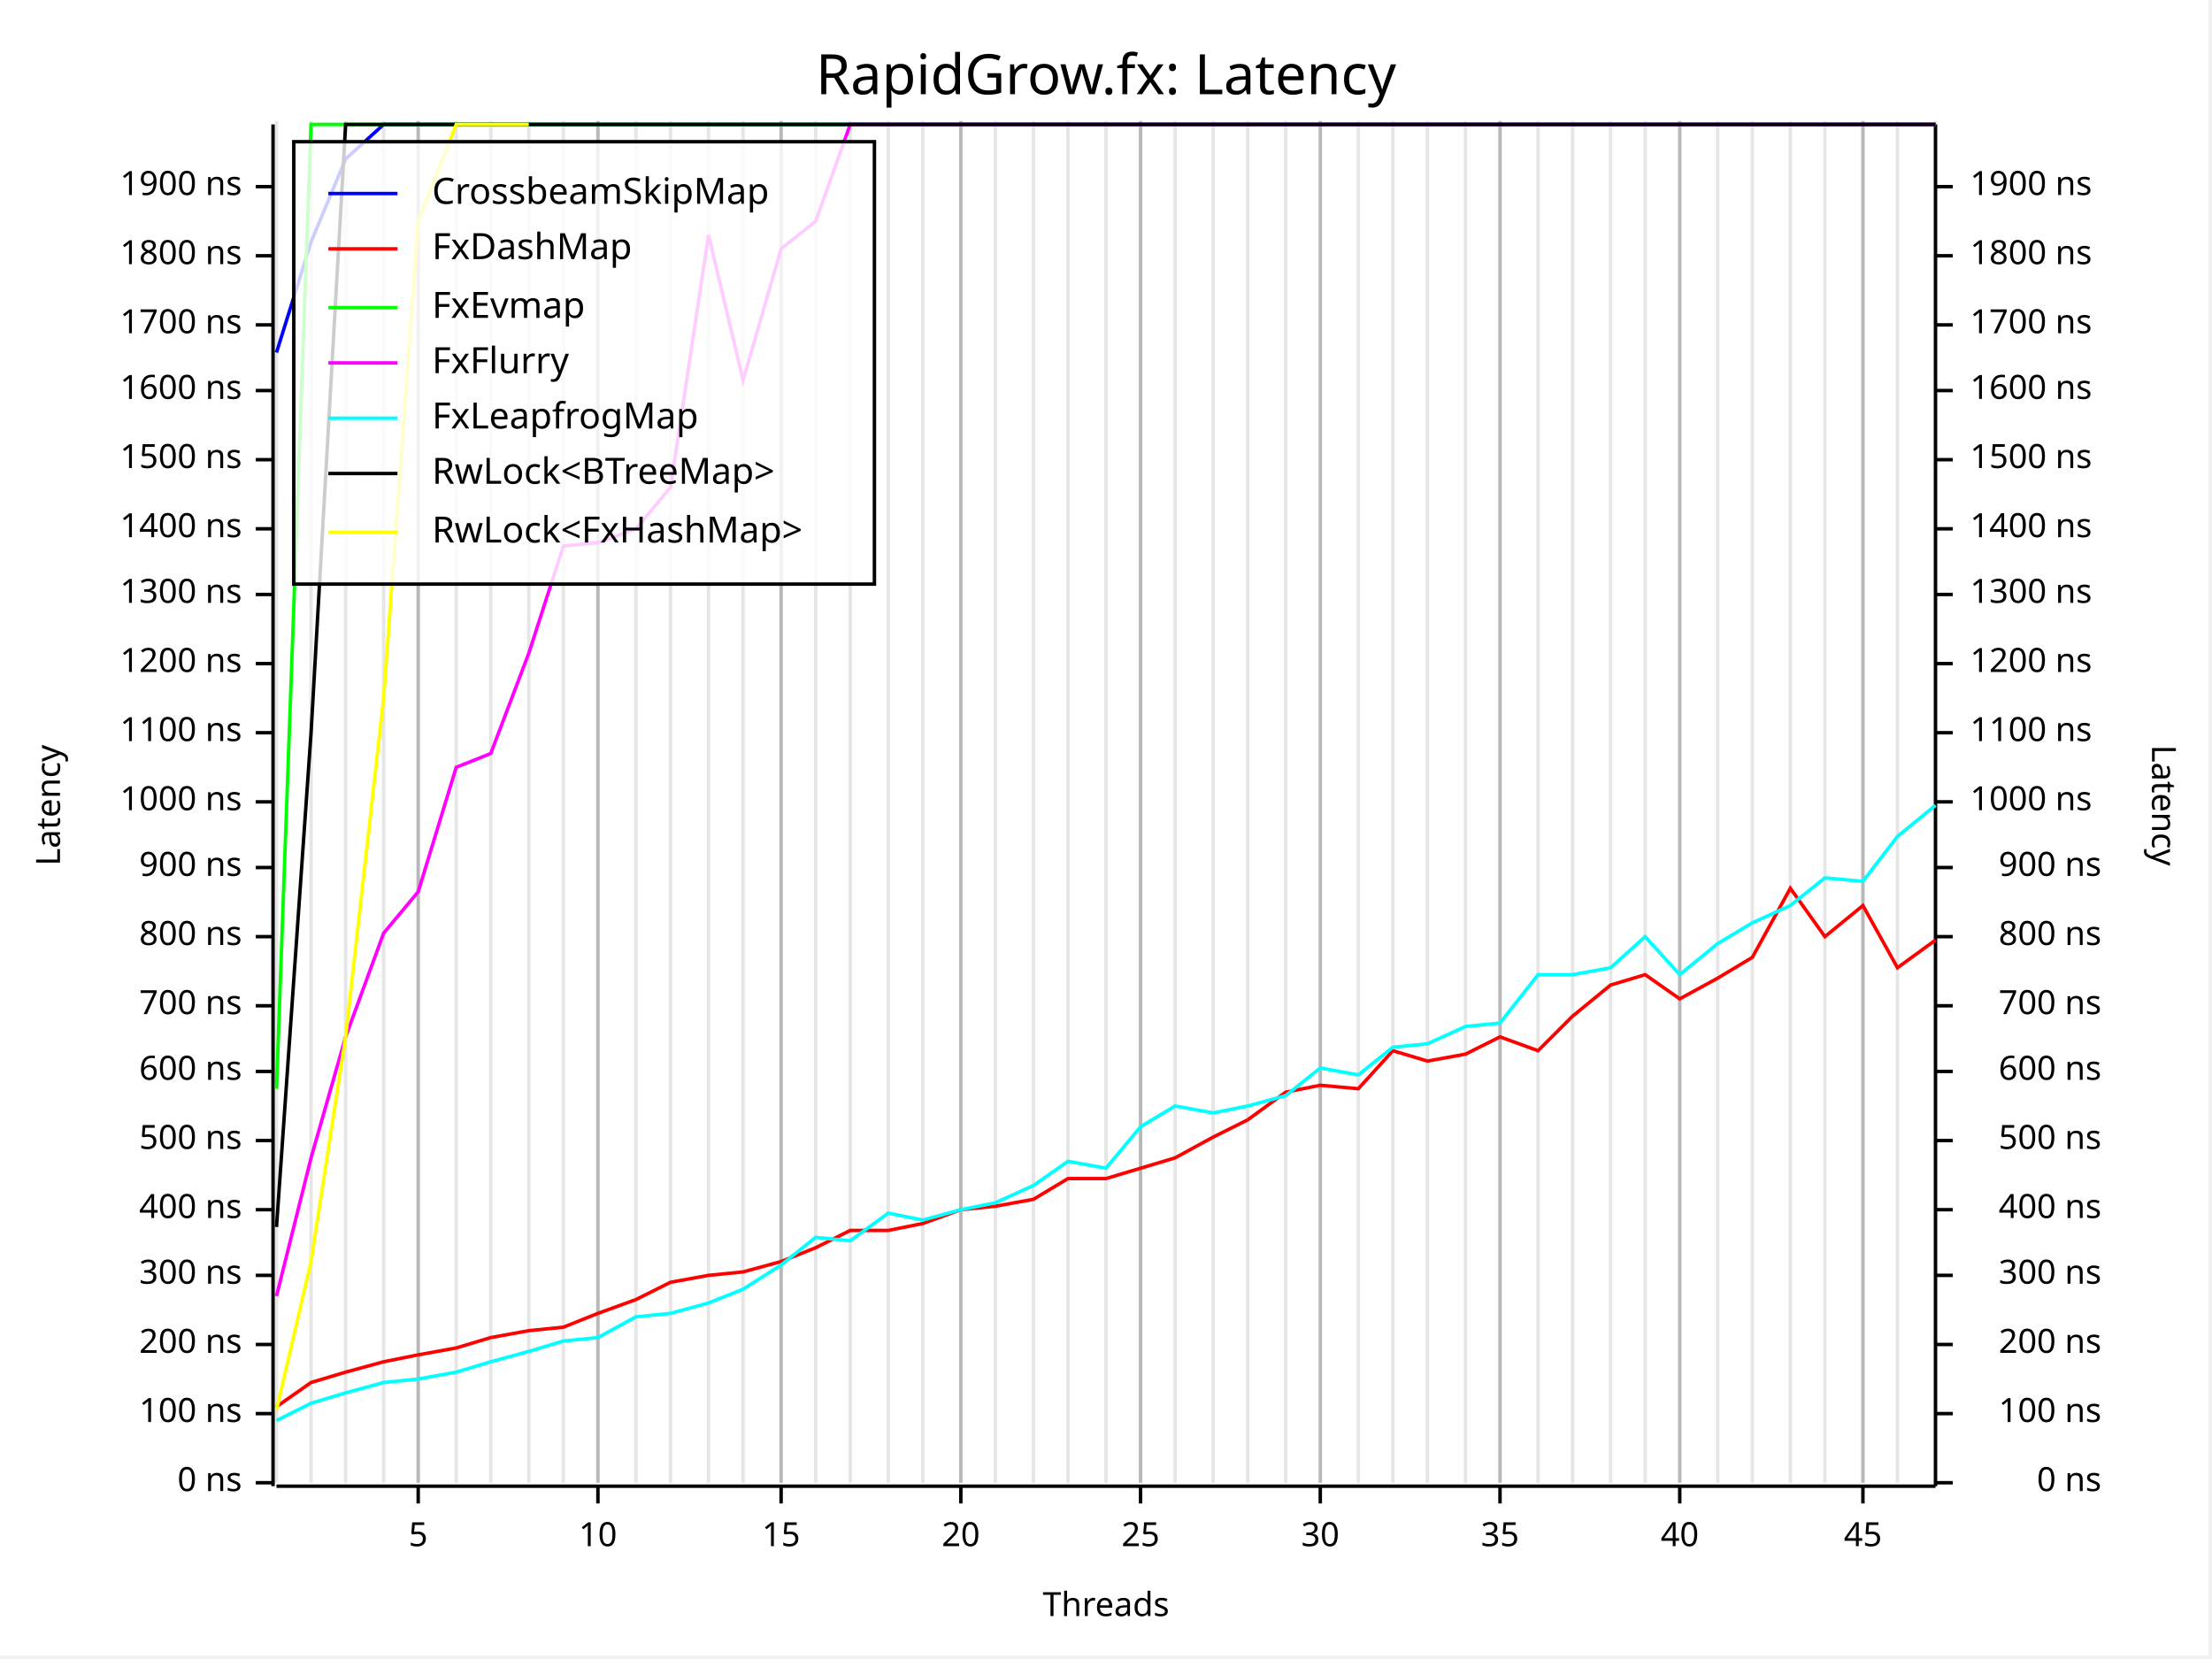
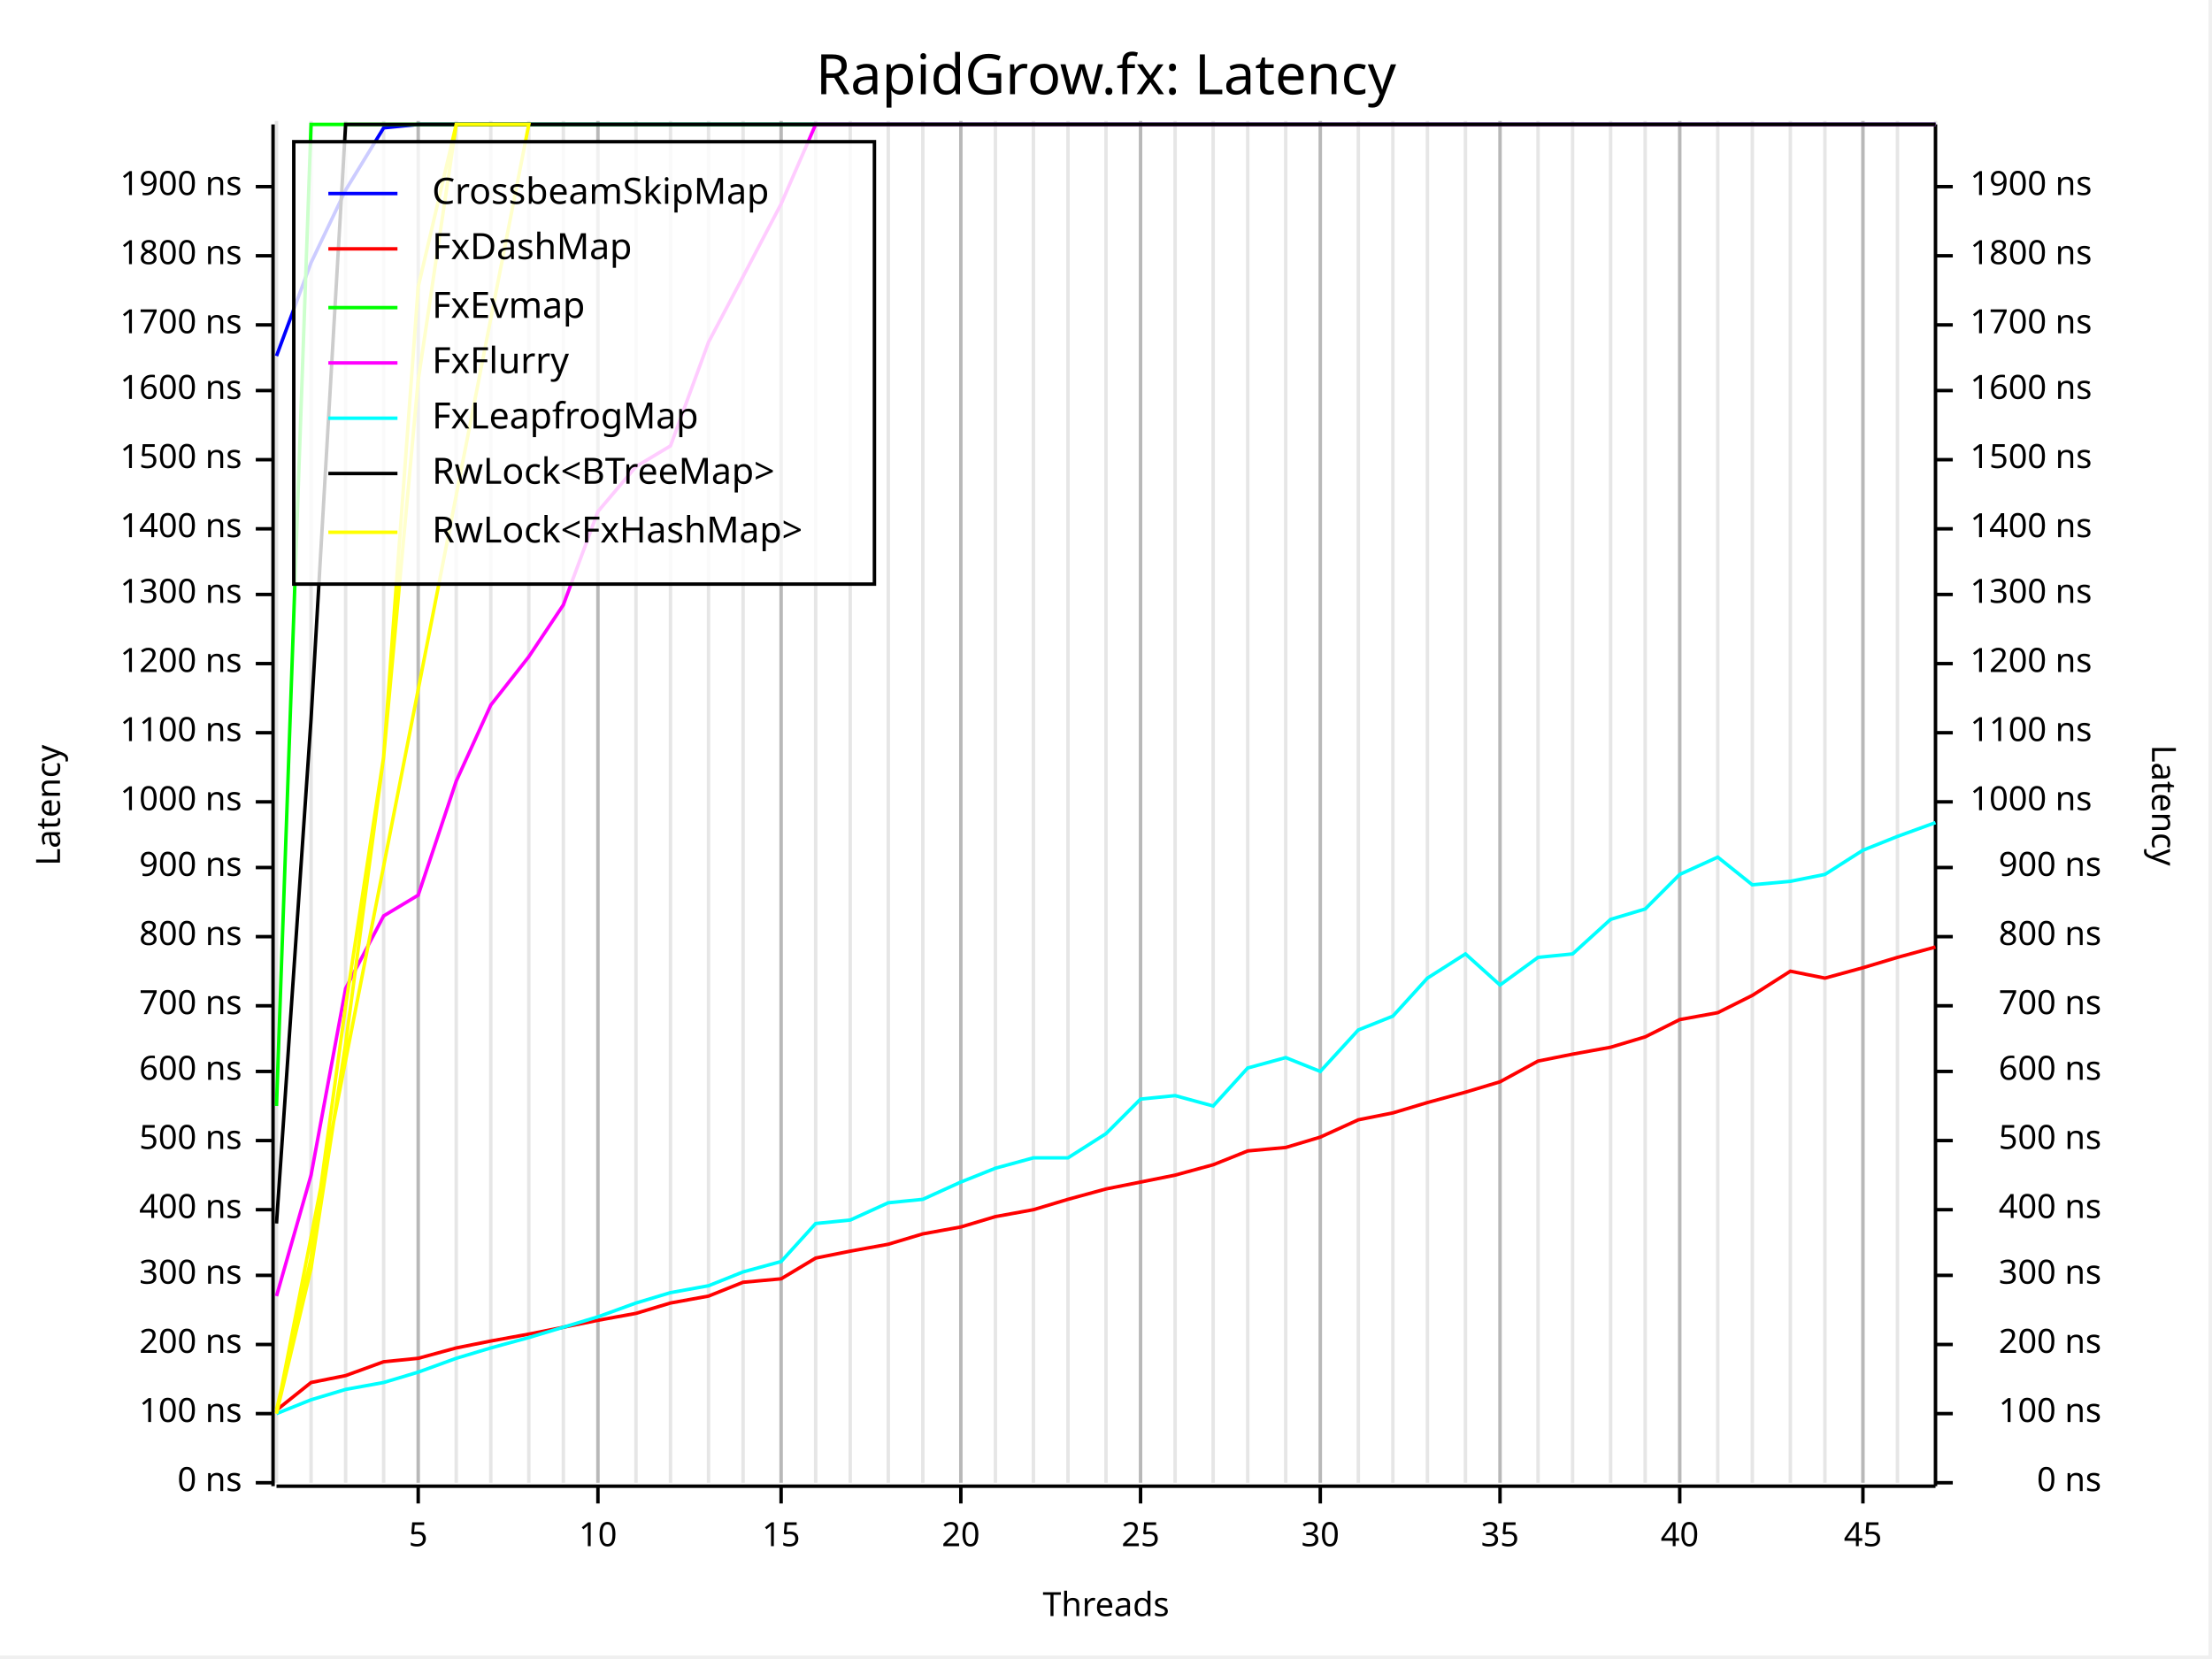
<svg xmlns="http://www.w3.org/2000/svg" width="640" height="480" viewBox="0 0 640 480">
  <rect x="0" y="0" width="639" height="479" opacity="1" fill="#FFFFFF" stroke="none" />
  <text x="320" y="15" dy="0.76em" text-anchor="middle" font-family="Fira Code" font-size="16.129" opacity="1" fill="#000000">
RapidGrow.fx: Latency
</text>
  <line opacity="0.1" stroke="#000000" stroke-width="1" x1="80" y1="429" x2="80" y2="35" />
  <line opacity="0.1" stroke="#000000" stroke-width="1" x1="90" y1="429" x2="90" y2="35" />
  <line opacity="0.1" stroke="#000000" stroke-width="1" x1="100" y1="429" x2="100" y2="35" />
  <line opacity="0.1" stroke="#000000" stroke-width="1" x1="111" y1="429" x2="111" y2="35" />
  <line opacity="0.1" stroke="#000000" stroke-width="1" x1="121" y1="429" x2="121" y2="35" />
  <line opacity="0.1" stroke="#000000" stroke-width="1" x1="132" y1="429" x2="132" y2="35" />
  <line opacity="0.1" stroke="#000000" stroke-width="1" x1="142" y1="429" x2="142" y2="35" />
  <line opacity="0.1" stroke="#000000" stroke-width="1" x1="153" y1="429" x2="153" y2="35" />
  <line opacity="0.1" stroke="#000000" stroke-width="1" x1="163" y1="429" x2="163" y2="35" />
  <line opacity="0.1" stroke="#000000" stroke-width="1" x1="173" y1="429" x2="173" y2="35" />
  <line opacity="0.1" stroke="#000000" stroke-width="1" x1="184" y1="429" x2="184" y2="35" />
  <line opacity="0.1" stroke="#000000" stroke-width="1" x1="194" y1="429" x2="194" y2="35" />
  <line opacity="0.1" stroke="#000000" stroke-width="1" x1="205" y1="429" x2="205" y2="35" />
  <line opacity="0.1" stroke="#000000" stroke-width="1" x1="215" y1="429" x2="215" y2="35" />
  <line opacity="0.1" stroke="#000000" stroke-width="1" x1="226" y1="429" x2="226" y2="35" />
  <line opacity="0.1" stroke="#000000" stroke-width="1" x1="236" y1="429" x2="236" y2="35" />
  <line opacity="0.1" stroke="#000000" stroke-width="1" x1="246" y1="429" x2="246" y2="35" />
  <line opacity="0.1" stroke="#000000" stroke-width="1" x1="257" y1="429" x2="257" y2="35" />
  <line opacity="0.1" stroke="#000000" stroke-width="1" x1="267" y1="429" x2="267" y2="35" />
  <line opacity="0.1" stroke="#000000" stroke-width="1" x1="278" y1="429" x2="278" y2="35" />
  <line opacity="0.1" stroke="#000000" stroke-width="1" x1="288" y1="429" x2="288" y2="35" />
  <line opacity="0.1" stroke="#000000" stroke-width="1" x1="299" y1="429" x2="299" y2="35" />
  <line opacity="0.1" stroke="#000000" stroke-width="1" x1="309" y1="429" x2="309" y2="35" />
  <line opacity="0.1" stroke="#000000" stroke-width="1" x1="320" y1="429" x2="320" y2="35" />
  <line opacity="0.1" stroke="#000000" stroke-width="1" x1="330" y1="429" x2="330" y2="35" />
  <line opacity="0.1" stroke="#000000" stroke-width="1" x1="340" y1="429" x2="340" y2="35" />
  <line opacity="0.1" stroke="#000000" stroke-width="1" x1="351" y1="429" x2="351" y2="35" />
  <line opacity="0.1" stroke="#000000" stroke-width="1" x1="361" y1="429" x2="361" y2="35" />
  <line opacity="0.1" stroke="#000000" stroke-width="1" x1="372" y1="429" x2="372" y2="35" />
  <line opacity="0.1" stroke="#000000" stroke-width="1" x1="382" y1="429" x2="382" y2="35" />
  <line opacity="0.1" stroke="#000000" stroke-width="1" x1="393" y1="429" x2="393" y2="35" />
  <line opacity="0.1" stroke="#000000" stroke-width="1" x1="403" y1="429" x2="403" y2="35" />
  <line opacity="0.1" stroke="#000000" stroke-width="1" x1="413" y1="429" x2="413" y2="35" />
  <line opacity="0.1" stroke="#000000" stroke-width="1" x1="424" y1="429" x2="424" y2="35" />
  <line opacity="0.1" stroke="#000000" stroke-width="1" x1="434" y1="429" x2="434" y2="35" />
  <line opacity="0.1" stroke="#000000" stroke-width="1" x1="445" y1="429" x2="445" y2="35" />
  <line opacity="0.1" stroke="#000000" stroke-width="1" x1="455" y1="429" x2="455" y2="35" />
  <line opacity="0.1" stroke="#000000" stroke-width="1" x1="466" y1="429" x2="466" y2="35" />
  <line opacity="0.1" stroke="#000000" stroke-width="1" x1="476" y1="429" x2="476" y2="35" />
  <line opacity="0.1" stroke="#000000" stroke-width="1" x1="486" y1="429" x2="486" y2="35" />
  <line opacity="0.1" stroke="#000000" stroke-width="1" x1="497" y1="429" x2="497" y2="35" />
  <line opacity="0.1" stroke="#000000" stroke-width="1" x1="507" y1="429" x2="507" y2="35" />
  <line opacity="0.1" stroke="#000000" stroke-width="1" x1="518" y1="429" x2="518" y2="35" />
  <line opacity="0.1" stroke="#000000" stroke-width="1" x1="528" y1="429" x2="528" y2="35" />
  <line opacity="0.1" stroke="#000000" stroke-width="1" x1="539" y1="429" x2="539" y2="35" />
  <line opacity="0.1" stroke="#000000" stroke-width="1" x1="549" y1="429" x2="549" y2="35" />
  <line opacity="0.1" stroke="#000000" stroke-width="1" x1="560" y1="429" x2="560" y2="35" />
  <text x="10" y="233" dy="0.76em" text-anchor="middle" font-family="sans-serif" font-size="9.677" opacity="1" fill="#000000" transform="rotate(270, 10, 233)">
Latency
</text>
  <text x="320" y="470" dy="-0.5ex" text-anchor="middle" font-family="sans-serif" font-size="9.677" opacity="1" fill="#000000">
Threads
</text>
  <text x="630" y="233" dy="0.76em" text-anchor="middle" font-family="sans-serif" font-size="9.677" opacity="1" fill="#000000" transform="rotate(90, 630, 233)">
Latency
</text>
  <line opacity="0.2" stroke="#000000" stroke-width="1" x1="121" y1="429" x2="121" y2="35" />
  <line opacity="0.2" stroke="#000000" stroke-width="1" x1="173" y1="429" x2="173" y2="35" />
  <line opacity="0.2" stroke="#000000" stroke-width="1" x1="226" y1="429" x2="226" y2="35" />
  <line opacity="0.2" stroke="#000000" stroke-width="1" x1="278" y1="429" x2="278" y2="35" />
  <line opacity="0.2" stroke="#000000" stroke-width="1" x1="330" y1="429" x2="330" y2="35" />
  <line opacity="0.2" stroke="#000000" stroke-width="1" x1="382" y1="429" x2="382" y2="35" />
  <line opacity="0.2" stroke="#000000" stroke-width="1" x1="434" y1="429" x2="434" y2="35" />
  <line opacity="0.2" stroke="#000000" stroke-width="1" x1="486" y1="429" x2="486" y2="35" />
  <line opacity="0.2" stroke="#000000" stroke-width="1" x1="539" y1="429" x2="539" y2="35" />
  <polyline fill="none" opacity="1" stroke="#000000" stroke-width="1" points="79,36 79,430 " />
  <text x="70" y="429" dy="0.5ex" text-anchor="end" font-family="sans-serif" font-size="9.677" opacity="1" fill="#000000">
0 ns
</text>
  <polyline fill="none" opacity="1" stroke="#000000" stroke-width="1" points="74,429 79,429 " />
  <text x="70" y="409" dy="0.5ex" text-anchor="end" font-family="sans-serif" font-size="9.677" opacity="1" fill="#000000">
100 ns
</text>
  <polyline fill="none" opacity="1" stroke="#000000" stroke-width="1" points="74,409 79,409 " />
  <text x="70" y="389" dy="0.5ex" text-anchor="end" font-family="sans-serif" font-size="9.677" opacity="1" fill="#000000">
200 ns
</text>
  <polyline fill="none" opacity="1" stroke="#000000" stroke-width="1" points="74,389 79,389 " />
  <text x="70" y="369" dy="0.5ex" text-anchor="end" font-family="sans-serif" font-size="9.677" opacity="1" fill="#000000">
300 ns
</text>
  <polyline fill="none" opacity="1" stroke="#000000" stroke-width="1" points="74,369 79,369 " />
  <text x="70" y="350" dy="0.5ex" text-anchor="end" font-family="sans-serif" font-size="9.677" opacity="1" fill="#000000">
400 ns
</text>
  <polyline fill="none" opacity="1" stroke="#000000" stroke-width="1" points="74,350 79,350 " />
  <text x="70" y="330" dy="0.5ex" text-anchor="end" font-family="sans-serif" font-size="9.677" opacity="1" fill="#000000">
500 ns
</text>
  <polyline fill="none" opacity="1" stroke="#000000" stroke-width="1" points="74,330 79,330 " />
  <text x="70" y="310" dy="0.5ex" text-anchor="end" font-family="sans-serif" font-size="9.677" opacity="1" fill="#000000">
600 ns
</text>
  <polyline fill="none" opacity="1" stroke="#000000" stroke-width="1" points="74,310 79,310 " />
  <text x="70" y="291" dy="0.5ex" text-anchor="end" font-family="sans-serif" font-size="9.677" opacity="1" fill="#000000">
700 ns
</text>
  <polyline fill="none" opacity="1" stroke="#000000" stroke-width="1" points="74,291 79,291 " />
  <text x="70" y="271" dy="0.5ex" text-anchor="end" font-family="sans-serif" font-size="9.677" opacity="1" fill="#000000">
800 ns
</text>
  <polyline fill="none" opacity="1" stroke="#000000" stroke-width="1" points="74,271 79,271 " />
  <text x="70" y="251" dy="0.5ex" text-anchor="end" font-family="sans-serif" font-size="9.677" opacity="1" fill="#000000">
900 ns
</text>
  <polyline fill="none" opacity="1" stroke="#000000" stroke-width="1" points="74,251 79,251 " />
  <text x="70" y="232" dy="0.5ex" text-anchor="end" font-family="sans-serif" font-size="9.677" opacity="1" fill="#000000">
1000 ns
</text>
  <polyline fill="none" opacity="1" stroke="#000000" stroke-width="1" points="74,232 79,232 " />
  <text x="70" y="212" dy="0.5ex" text-anchor="end" font-family="sans-serif" font-size="9.677" opacity="1" fill="#000000">
1100 ns
</text>
  <polyline fill="none" opacity="1" stroke="#000000" stroke-width="1" points="74,212 79,212 " />
  <text x="70" y="192" dy="0.5ex" text-anchor="end" font-family="sans-serif" font-size="9.677" opacity="1" fill="#000000">
1200 ns
</text>
  <polyline fill="none" opacity="1" stroke="#000000" stroke-width="1" points="74,192 79,192 " />
  <text x="70" y="172" dy="0.5ex" text-anchor="end" font-family="sans-serif" font-size="9.677" opacity="1" fill="#000000">
1300 ns
</text>
  <polyline fill="none" opacity="1" stroke="#000000" stroke-width="1" points="74,172 79,172 " />
  <text x="70" y="153" dy="0.5ex" text-anchor="end" font-family="sans-serif" font-size="9.677" opacity="1" fill="#000000">
1400 ns
</text>
  <polyline fill="none" opacity="1" stroke="#000000" stroke-width="1" points="74,153 79,153 " />
  <text x="70" y="133" dy="0.5ex" text-anchor="end" font-family="sans-serif" font-size="9.677" opacity="1" fill="#000000">
1500 ns
</text>
  <polyline fill="none" opacity="1" stroke="#000000" stroke-width="1" points="74,133 79,133 " />
  <text x="70" y="113" dy="0.5ex" text-anchor="end" font-family="sans-serif" font-size="9.677" opacity="1" fill="#000000">
1600 ns
</text>
  <polyline fill="none" opacity="1" stroke="#000000" stroke-width="1" points="74,113 79,113 " />
  <text x="70" y="94" dy="0.5ex" text-anchor="end" font-family="sans-serif" font-size="9.677" opacity="1" fill="#000000">
1700 ns
</text>
  <polyline fill="none" opacity="1" stroke="#000000" stroke-width="1" points="74,94 79,94 " />
  <text x="70" y="74" dy="0.5ex" text-anchor="end" font-family="sans-serif" font-size="9.677" opacity="1" fill="#000000">
1800 ns
</text>
  <polyline fill="none" opacity="1" stroke="#000000" stroke-width="1" points="74,74 79,74 " />
  <text x="70" y="54" dy="0.5ex" text-anchor="end" font-family="sans-serif" font-size="9.677" opacity="1" fill="#000000">
1900 ns
</text>
  <polyline fill="none" opacity="1" stroke="#000000" stroke-width="1" points="74,54 79,54 " />
  <polyline fill="none" opacity="1" stroke="#000000" stroke-width="1" points="80,430 560,430 " />
  <text x="121" y="440" dy="0.76em" text-anchor="middle" font-family="sans-serif" font-size="9.677" opacity="1" fill="#000000">
5
</text>
  <polyline fill="none" opacity="1" stroke="#000000" stroke-width="1" points="121,430 121,435 " />
  <text x="173" y="440" dy="0.76em" text-anchor="middle" font-family="sans-serif" font-size="9.677" opacity="1" fill="#000000">
10
</text>
  <polyline fill="none" opacity="1" stroke="#000000" stroke-width="1" points="173,430 173,435 " />
  <text x="226" y="440" dy="0.76em" text-anchor="middle" font-family="sans-serif" font-size="9.677" opacity="1" fill="#000000">
15
</text>
  <polyline fill="none" opacity="1" stroke="#000000" stroke-width="1" points="226,430 226,435 " />
  <text x="278" y="440" dy="0.76em" text-anchor="middle" font-family="sans-serif" font-size="9.677" opacity="1" fill="#000000">
20
</text>
  <polyline fill="none" opacity="1" stroke="#000000" stroke-width="1" points="278,430 278,435 " />
  <text x="330" y="440" dy="0.76em" text-anchor="middle" font-family="sans-serif" font-size="9.677" opacity="1" fill="#000000">
25
</text>
  <polyline fill="none" opacity="1" stroke="#000000" stroke-width="1" points="330,430 330,435 " />
  <text x="382" y="440" dy="0.76em" text-anchor="middle" font-family="sans-serif" font-size="9.677" opacity="1" fill="#000000">
30
</text>
  <polyline fill="none" opacity="1" stroke="#000000" stroke-width="1" points="382,430 382,435 " />
  <text x="434" y="440" dy="0.76em" text-anchor="middle" font-family="sans-serif" font-size="9.677" opacity="1" fill="#000000">
35
</text>
  <polyline fill="none" opacity="1" stroke="#000000" stroke-width="1" points="434,430 434,435 " />
  <text x="486" y="440" dy="0.76em" text-anchor="middle" font-family="sans-serif" font-size="9.677" opacity="1" fill="#000000">
40
</text>
  <polyline fill="none" opacity="1" stroke="#000000" stroke-width="1" points="486,430 486,435 " />
  <text x="539" y="440" dy="0.76em" text-anchor="middle" font-family="sans-serif" font-size="9.677" opacity="1" fill="#000000">
45
</text>
  <polyline fill="none" opacity="1" stroke="#000000" stroke-width="1" points="539,430 539,435 " />
  <polyline fill="none" opacity="1" stroke="#000000" stroke-width="1" points="560,36 560,430 " />
  <text x="608" y="429" dy="0.5ex" text-anchor="end" font-family="sans-serif" font-size="9.677" opacity="1" fill="#000000">
0 ns
</text>
  <polyline fill="none" opacity="1" stroke="#000000" stroke-width="1" points="560,429 565,429 " />
  <text x="608" y="409" dy="0.5ex" text-anchor="end" font-family="sans-serif" font-size="9.677" opacity="1" fill="#000000">
100 ns
</text>
  <polyline fill="none" opacity="1" stroke="#000000" stroke-width="1" points="560,409 565,409 " />
  <text x="608" y="389" dy="0.5ex" text-anchor="end" font-family="sans-serif" font-size="9.677" opacity="1" fill="#000000">
200 ns
</text>
  <polyline fill="none" opacity="1" stroke="#000000" stroke-width="1" points="560,389 565,389 " />
  <text x="608" y="369" dy="0.5ex" text-anchor="end" font-family="sans-serif" font-size="9.677" opacity="1" fill="#000000">
300 ns
</text>
  <polyline fill="none" opacity="1" stroke="#000000" stroke-width="1" points="560,369 565,369 " />
  <text x="608" y="350" dy="0.5ex" text-anchor="end" font-family="sans-serif" font-size="9.677" opacity="1" fill="#000000">
400 ns
</text>
  <polyline fill="none" opacity="1" stroke="#000000" stroke-width="1" points="560,350 565,350 " />
  <text x="608" y="330" dy="0.5ex" text-anchor="end" font-family="sans-serif" font-size="9.677" opacity="1" fill="#000000">
500 ns
</text>
  <polyline fill="none" opacity="1" stroke="#000000" stroke-width="1" points="560,330 565,330 " />
  <text x="608" y="310" dy="0.5ex" text-anchor="end" font-family="sans-serif" font-size="9.677" opacity="1" fill="#000000">
600 ns
</text>
  <polyline fill="none" opacity="1" stroke="#000000" stroke-width="1" points="560,310 565,310 " />
  <text x="608" y="291" dy="0.5ex" text-anchor="end" font-family="sans-serif" font-size="9.677" opacity="1" fill="#000000">
700 ns
</text>
  <polyline fill="none" opacity="1" stroke="#000000" stroke-width="1" points="560,291 565,291 " />
  <text x="608" y="271" dy="0.5ex" text-anchor="end" font-family="sans-serif" font-size="9.677" opacity="1" fill="#000000">
800 ns
</text>
  <polyline fill="none" opacity="1" stroke="#000000" stroke-width="1" points="560,271 565,271 " />
  <text x="608" y="251" dy="0.5ex" text-anchor="end" font-family="sans-serif" font-size="9.677" opacity="1" fill="#000000">
900 ns
</text>
  <polyline fill="none" opacity="1" stroke="#000000" stroke-width="1" points="560,251 565,251 " />
  <text x="570" y="232" dy="0.5ex" text-anchor="start" font-family="sans-serif" font-size="9.677" opacity="1" fill="#000000">
1000 ns
</text>
  <polyline fill="none" opacity="1" stroke="#000000" stroke-width="1" points="560,232 565,232 " />
  <text x="570" y="212" dy="0.5ex" text-anchor="start" font-family="sans-serif" font-size="9.677" opacity="1" fill="#000000">
1100 ns
</text>
  <polyline fill="none" opacity="1" stroke="#000000" stroke-width="1" points="560,212 565,212 " />
  <text x="570" y="192" dy="0.5ex" text-anchor="start" font-family="sans-serif" font-size="9.677" opacity="1" fill="#000000">
1200 ns
</text>
  <polyline fill="none" opacity="1" stroke="#000000" stroke-width="1" points="560,192 565,192 " />
  <text x="570" y="172" dy="0.5ex" text-anchor="start" font-family="sans-serif" font-size="9.677" opacity="1" fill="#000000">
1300 ns
</text>
  <polyline fill="none" opacity="1" stroke="#000000" stroke-width="1" points="560,172 565,172 " />
  <text x="570" y="153" dy="0.5ex" text-anchor="start" font-family="sans-serif" font-size="9.677" opacity="1" fill="#000000">
1400 ns
</text>
  <polyline fill="none" opacity="1" stroke="#000000" stroke-width="1" points="560,153 565,153 " />
  <text x="570" y="133" dy="0.5ex" text-anchor="start" font-family="sans-serif" font-size="9.677" opacity="1" fill="#000000">
1500 ns
</text>
  <polyline fill="none" opacity="1" stroke="#000000" stroke-width="1" points="560,133 565,133 " />
  <text x="570" y="113" dy="0.5ex" text-anchor="start" font-family="sans-serif" font-size="9.677" opacity="1" fill="#000000">
1600 ns
</text>
  <polyline fill="none" opacity="1" stroke="#000000" stroke-width="1" points="560,113 565,113 " />
  <text x="570" y="94" dy="0.5ex" text-anchor="start" font-family="sans-serif" font-size="9.677" opacity="1" fill="#000000">
1700 ns
</text>
  <polyline fill="none" opacity="1" stroke="#000000" stroke-width="1" points="560,94 565,94 " />
  <text x="570" y="74" dy="0.5ex" text-anchor="start" font-family="sans-serif" font-size="9.677" opacity="1" fill="#000000">
1800 ns
</text>
  <polyline fill="none" opacity="1" stroke="#000000" stroke-width="1" points="560,74 565,74 " />
  <text x="570" y="54" dy="0.5ex" text-anchor="start" font-family="sans-serif" font-size="9.677" opacity="1" fill="#000000">
1900 ns
</text>
  <polyline fill="none" opacity="1" stroke="#000000" stroke-width="1" points="560,54 565,54 " />
-   <polyline fill="none" opacity="1" stroke="#0000FF" stroke-width="1" points="80,102 90,70 100,46 111,36 121,36 132,36 142,36 153,36 163,36 173,36 184,36 194,36 205,36 215,36 226,36 236,36 246,36 257,36 267,36 278,36 288,36 299,36 309,36 320,36 330,36 340,36 351,36 361,36 372,36 382,36 393,36 403,36 413,36 424,36 434,36 445,36 455,36 466,36 476,36 486,36 497,36 507,36 518,36 528,36 539,36 549,36 560,36 " />
-   <polyline fill="none" opacity="1" stroke="#FF0000" stroke-width="1" points="80,407 90,400 100,397 111,394 121,392 132,390 142,387 153,385 163,384 173,380 184,376 194,371 205,369 215,368 226,365 236,361 246,356 257,356 267,354 278,350 288,349 299,347 309,341 320,341 330,338 340,335 351,329 361,324 372,316 382,314 393,315 403,304 413,307 424,305 434,300 445,304 455,294 466,285 476,282 486,289 497,283 507,277 518,257 528,271 539,262 549,280 560,272 " />
-   <polyline fill="none" opacity="1" stroke="#00FF00" stroke-width="1" points="80,315 90,36 100,36 111,36 121,36 132,36 142,36 153,36 163,36 173,36 184,36 194,36 205,36 215,36 226,36 236,36 246,36 257,36 267,36 278,36 288,36 299,36 309,36 320,36 330,36 340,36 351,36 361,36 372,36 382,36 393,36 403,36 413,36 424,36 434,36 445,36 455,36 466,36 476,36 486,36 497,36 507,36 518,36 528,36 539,36 549,36 560,36 " />
-   <polyline fill="none" opacity="1" stroke="#FF00FF" stroke-width="1" points="80,375 90,335 100,300 111,270 121,258 132,222 142,218 153,189 163,158 173,157 184,153 194,141 205,68 215,110 226,72 236,64 246,36 257,36 267,36 278,36 288,36 299,36 309,36 320,36 330,36 340,36 351,36 361,36 372,36 382,36 393,36 403,36 413,36 424,36 434,36 445,36 455,36 466,36 476,36 486,36 497,36 507,36 518,36 528,36 539,36 549,36 560,36 " />
-   <polyline fill="none" opacity="1" stroke="#00FFFF" stroke-width="1" points="80,411 90,406 100,403 111,400 121,399 132,397 142,394 153,391 163,388 173,387 184,381 194,380 205,377 215,373 226,366 236,358 246,359 257,351 267,353 278,350 288,348 299,343 309,336 320,338 330,326 340,320 351,322 361,320 372,317 382,309 393,311 403,303 413,302 424,297 434,296 445,282 455,282 466,280 476,271 486,282 497,273 507,267 518,262 528,254 539,255 549,242 560,233 " />
-   <polyline fill="none" opacity="1" stroke="#000000" stroke-width="1" points="80,355 90,212 100,36 111,36 121,36 132,36 142,36 153,36 163,36 173,36 184,36 194,36 205,36 215,36 226,36 236,36 246,36 257,36 267,36 278,36 288,36 299,36 309,36 320,36 330,36 340,36 351,36 361,36 372,36 382,36 393,36 403,36 413,36 424,36 434,36 445,36 455,36 466,36 476,36 486,36 497,36 507,36 518,36 528,36 539,36 549,36 560,36 " />
-   <polyline fill="none" opacity="1" stroke="#FFFF00" stroke-width="1" points="80,408 90,365 100,300 111,202 121,64 132,36 142,36 153,36 " />
+   <polyline fill="none" opacity="1" stroke="#0000FF" stroke-width="1" points="80,103 90,76 100,55 111,37 121,36 132,36 142,36 153,36 163,36 173,36 184,36 194,36 205,36 215,36 226,36 236,36 246,36 257,36 267,36 278,36 288,36 299,36 309,36 320,36 330,36 340,36 351,36 361,36 372,36 382,36 393,36 403,36 413,36 424,36 434,36 445,36 455,36 466,36 476,36 486,36 497,36 507,36 518,36 528,36 539,36 549,36 560,36 " />
+   <polyline fill="none" opacity="1" stroke="#FF0000" stroke-width="1" points="80,408 90,400 100,398 111,394 121,393 132,390 142,388 153,386 163,384 173,382 184,380 194,377 205,375 215,371 226,370 236,364 246,362 257,360 267,357 278,355 288,352 299,350 309,347 320,344 330,342 340,340 351,337 361,333 372,332 382,329 393,324 403,322 413,319 424,316 434,313 445,307 455,305 466,303 476,300 486,295 497,293 507,288 518,281 528,283 539,280 549,277 560,274 " />
+   <polyline fill="none" opacity="1" stroke="#00FF00" stroke-width="1" points="80,320 90,36 100,36 111,36 121,36 132,36 142,36 153,36 163,36 173,36 184,36 194,36 205,36 215,36 226,36 236,36 246,36 257,36 267,36 278,36 288,36 299,36 309,36 320,36 330,36 340,36 351,36 361,36 372,36 382,36 393,36 403,36 413,36 424,36 434,36 445,36 455,36 466,36 476,36 486,36 497,36 507,36 518,36 528,36 539,36 549,36 560,36 " />
+   <polyline fill="none" opacity="1" stroke="#FF00FF" stroke-width="1" points="80,375 90,340 100,286 111,265 121,259 132,226 142,204 153,190 163,175 173,148 184,135 194,129 205,99 215,80 226,59 236,36 246,36 257,36 267,36 278,36 288,36 299,36 309,36 320,36 330,36 340,36 351,36 361,36 372,36 382,36 393,36 403,36 413,36 424,36 434,36 445,36 455,36 466,36 476,36 486,36 497,36 507,36 518,36 528,36 539,36 549,36 560,36 " />
+   <polyline fill="none" opacity="1" stroke="#00FFFF" stroke-width="1" points="80,409 90,405 100,402 111,400 121,397 132,393 142,390 153,387 163,384 173,381 184,377 194,374 205,372 215,368 226,365 236,354 246,353 257,348 267,347 278,342 288,338 299,335 309,335 320,328 330,318 340,317 351,320 361,309 372,306 382,310 393,298 403,294 413,283 424,276 434,285 445,277 455,276 466,266 476,263 486,253 497,248 507,256 518,255 528,253 539,246 549,242 560,238 " />
+   <polyline fill="none" opacity="1" stroke="#000000" stroke-width="1" points="80,354 90,208 100,36 111,36 121,36 132,36 142,36 153,36 163,36 173,36 184,36 194,36 205,36 215,36 226,36 236,36 246,36 257,36 267,36 278,36 288,36 299,36 309,36 320,36 330,36 340,36 351,36 361,36 372,36 382,36 393,36 403,36 413,36 424,36 434,36 445,36 455,36 466,36 476,36 486,36 497,36 507,36 518,36 528,36 539,36 549,36 560,36 " />
+   <polyline fill="none" opacity="1" stroke="#FFFF00" stroke-width="1" points="80,408 90,364 100,291 111,219 121,83 132,36 142,36 153,36 80,409 90,367 100,302 111,219 121,110 132,36 142,36 153,36 " />
  <rect x="85" y="41" width="168" height="128" opacity="0.8" fill="#FFFFFF" stroke="none" />
  <rect x="85" y="41" width="168" height="128" opacity="1" fill="none" stroke="#000000" />
  <text x="125" y="51" dy="0.76em" text-anchor="start" font-family="Fira Code" font-size="10.484" opacity="1" fill="#000000">
CrossbeamSkipMap
</text>
  <text x="125" y="67" dy="0.76em" text-anchor="start" font-family="Fira Code" font-size="10.484" opacity="1" fill="#000000">
FxDashMap
</text>
  <text x="125" y="84" dy="0.76em" text-anchor="start" font-family="Fira Code" font-size="10.484" opacity="1" fill="#000000">
FxEvmap
</text>
  <text x="125" y="100" dy="0.76em" text-anchor="start" font-family="Fira Code" font-size="10.484" opacity="1" fill="#000000">
FxFlurry
</text>
  <text x="125" y="116" dy="0.76em" text-anchor="start" font-family="Fira Code" font-size="10.484" opacity="1" fill="#000000">
FxLeapfrogMap
</text>
  <text x="125" y="132" dy="0.76em" text-anchor="start" font-family="Fira Code" font-size="10.484" opacity="1" fill="#000000">
RwLock&lt;BTreeMap&gt;
</text>
  <text x="125" y="149" dy="0.76em" text-anchor="start" font-family="Fira Code" font-size="10.484" opacity="1" fill="#000000">
RwLock&lt;FxHashMap&gt;
</text>
  <polyline fill="none" opacity="1" stroke="#0000FF" stroke-width="1" points="95,56 115,56 " />
  <polyline fill="none" opacity="1" stroke="#FF0000" stroke-width="1" points="95,72 115,72 " />
  <polyline fill="none" opacity="1" stroke="#00FF00" stroke-width="1" points="95,89 115,89 " />
  <polyline fill="none" opacity="1" stroke="#FF00FF" stroke-width="1" points="95,105 115,105 " />
  <polyline fill="none" opacity="1" stroke="#00FFFF" stroke-width="1" points="95,121 115,121 " />
  <polyline fill="none" opacity="1" stroke="#000000" stroke-width="1" points="95,137 115,137 " />
  <polyline fill="none" opacity="1" stroke="#FFFF00" stroke-width="1" points="95,154 115,154 " />
</svg>
